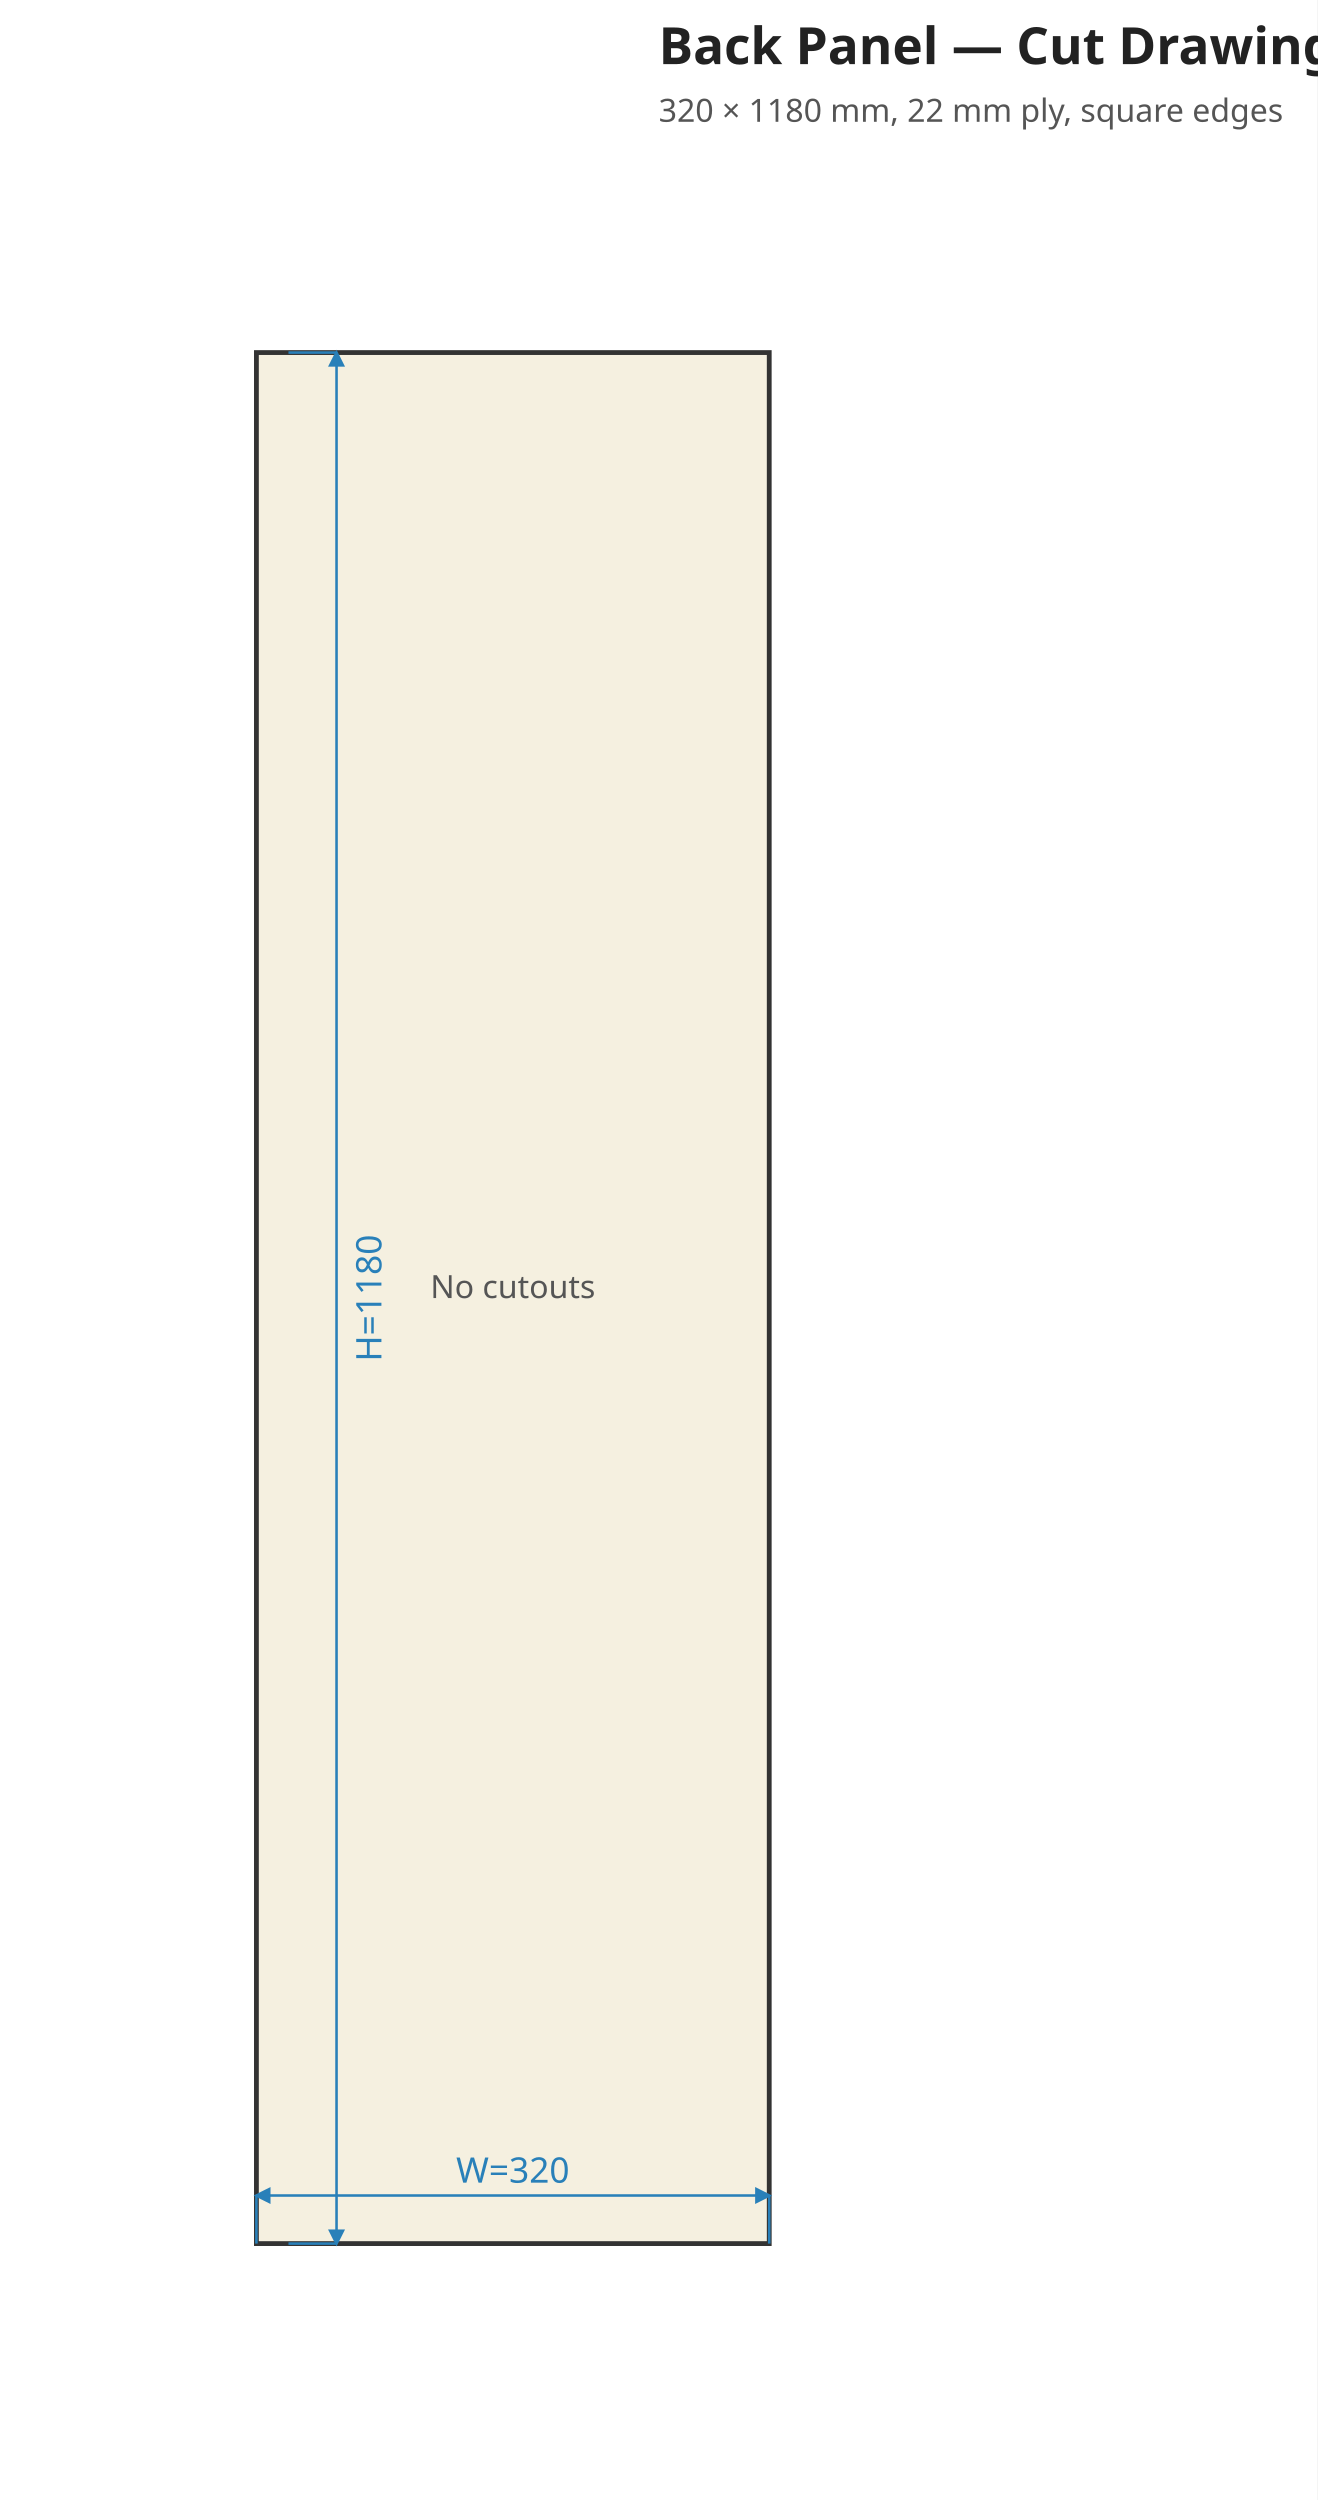
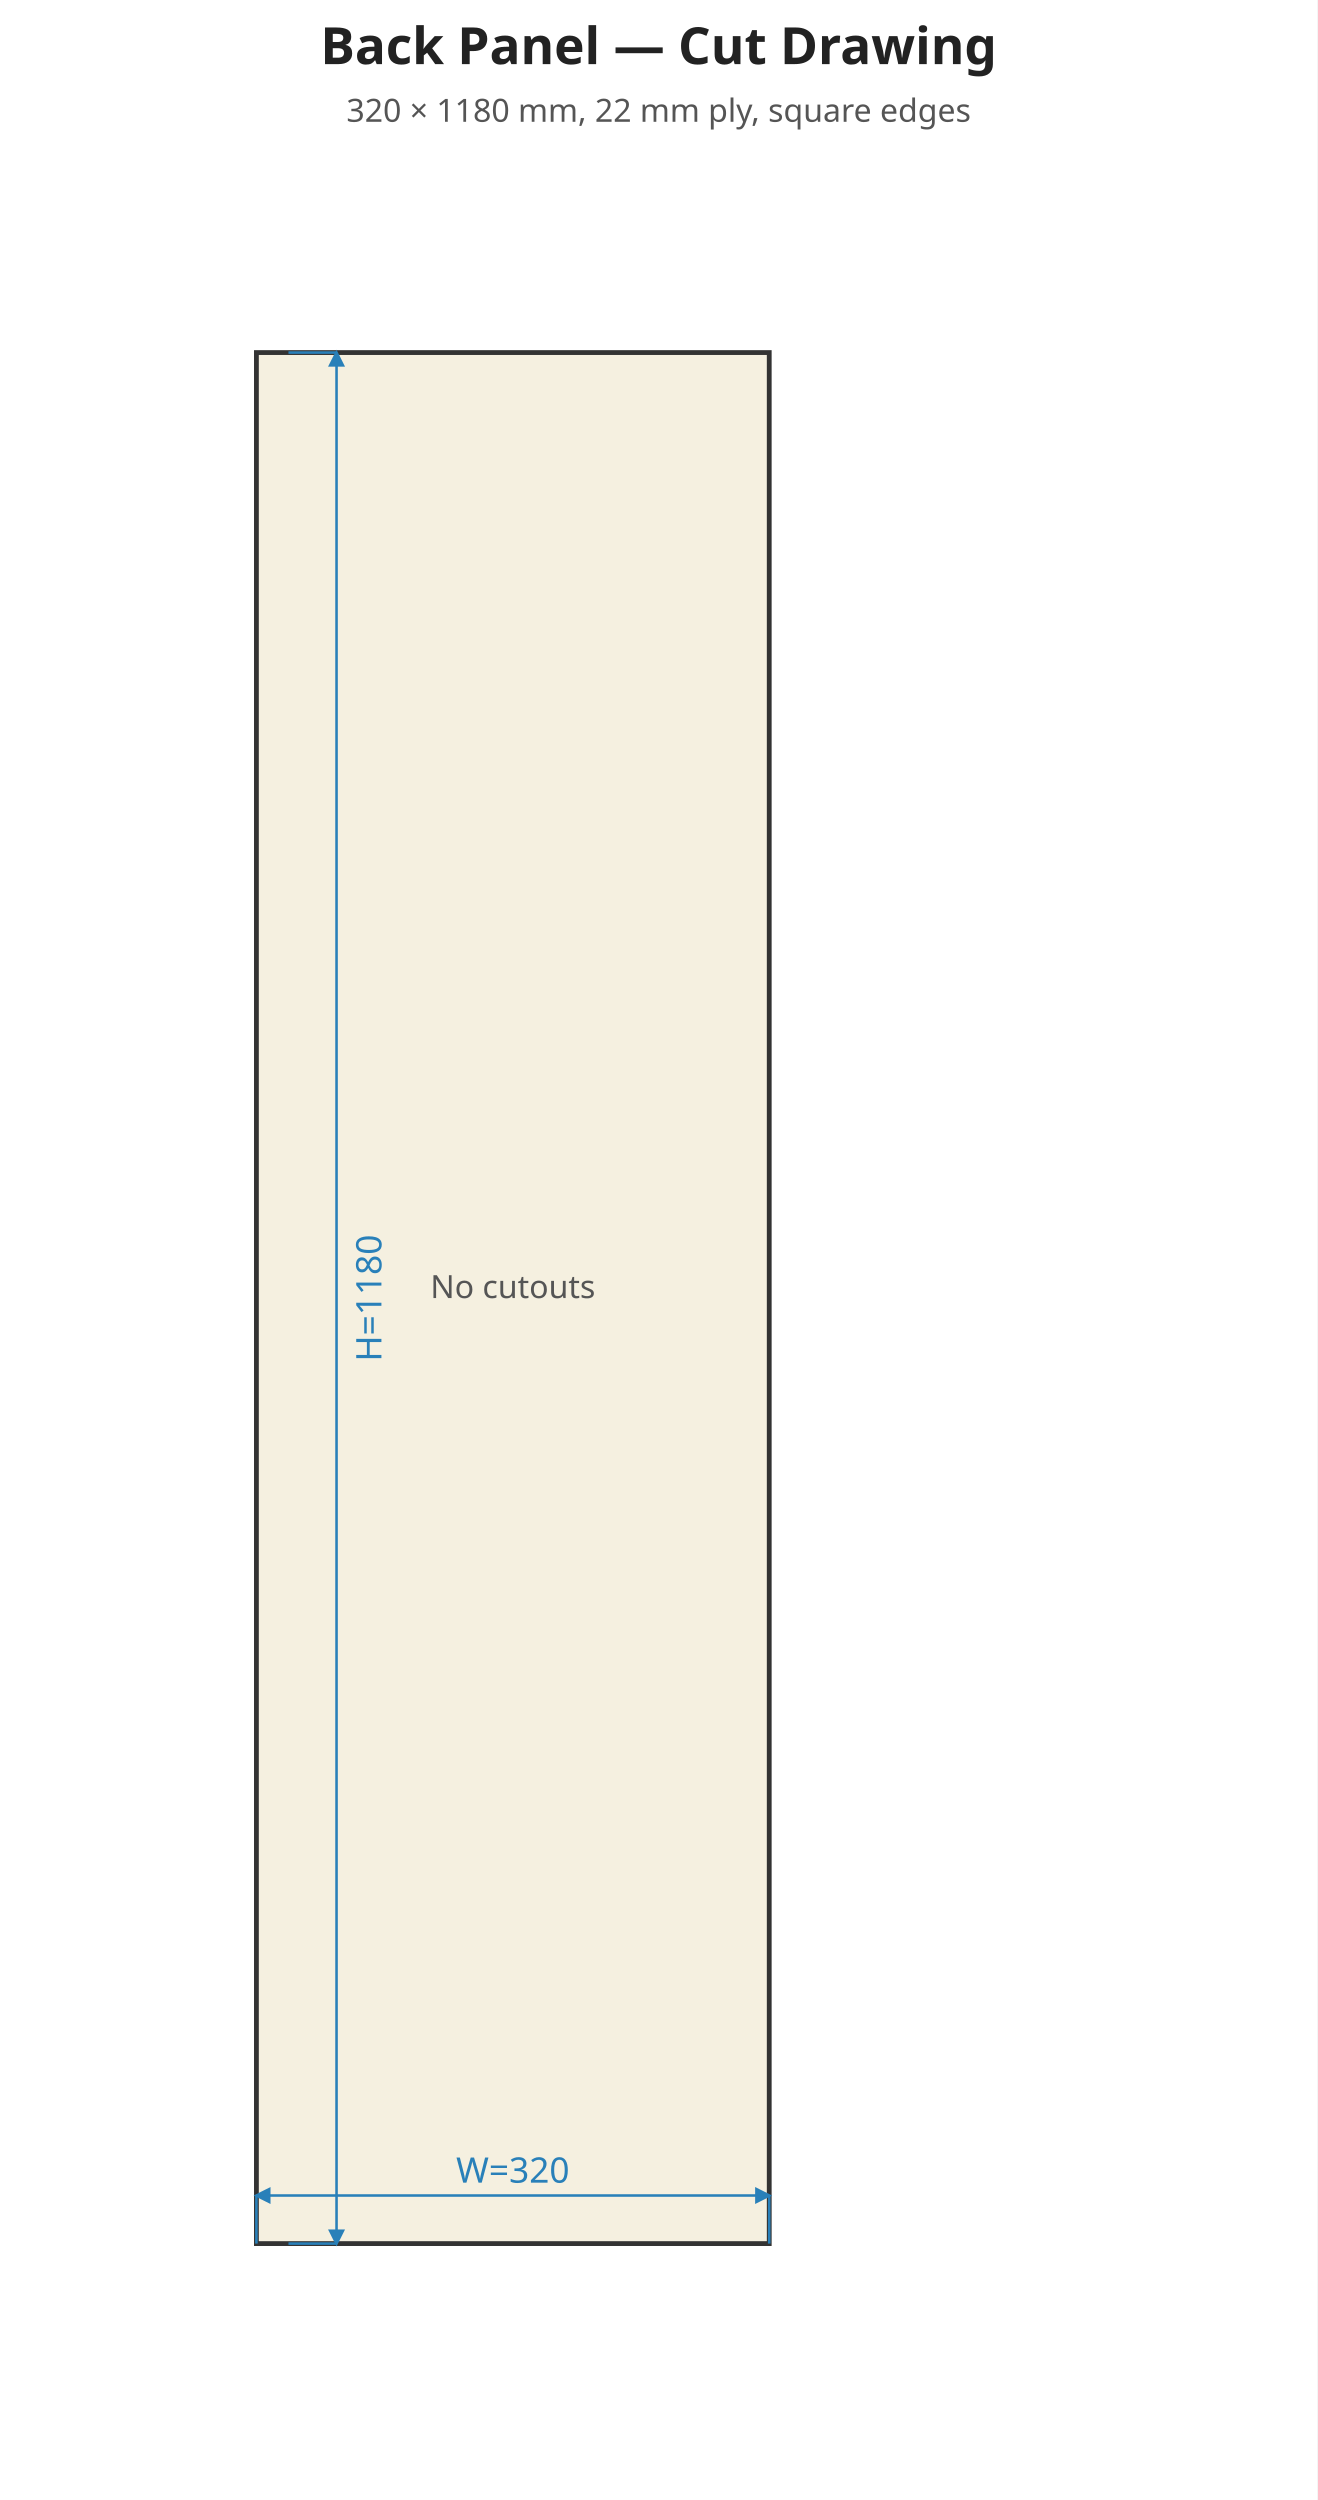
<svg xmlns="http://www.w3.org/2000/svg" width="411" height="780" viewBox="0 0 411 780">
  <style>.panel { fill: #f5f0e0; stroke: #333; stroke-width: 1.5; }
.cutout { fill: none; stroke: #c0392b; stroke-width: 1.2; stroke-dasharray: 6,3; }
.rebate { fill: #faebe0; stroke: #e67e22; stroke-width: 1.0; stroke-dasharray: 4,2; }
.pilot { fill: #333; }
.dim-line { stroke: #2980b9; stroke-width: 0.8; fill: none; }
.dim-text { fill: #2980b9; font-family: sans-serif; font-size: 11px; text-anchor: middle; }
.dim-text-v { fill: #2980b9; font-family: sans-serif; font-size: 11px; text-anchor: middle; }
.label { fill: #333; font-family: sans-serif; font-size: 12px; text-anchor: middle; font-weight: bold; }
.label-sm { fill: #555; font-family: sans-serif; font-size: 10px; text-anchor: middle; }
.label-driver { fill: #c0392b; font-family: sans-serif; font-size: 11px; text-anchor: middle; font-weight: bold; }
- .title-text { fill: #222; font-family: sans-serif; font-size: 16px; font-weight: bold; }
+ .title-text { fill: #222; font-family: sans-serif; font-size: 16px; font-weight: bold; text-anchor: middle; }
+ .subtitle { fill: #555; font-family: sans-serif; font-size: 10px; text-anchor: middle; }
.note { fill: #555; font-family: sans-serif; font-size: 10px; }
.arrow { stroke: #2980b9; stroke-width: 0.8; fill: #2980b9; }
.center-line { stroke: #888; stroke-width: 0.5; stroke-dasharray: 8,3,2,3; }
</style>
  <rect width="411" height="780" fill="white" />
  <text x="205.5" y="20.0" class="title-text">Back Panel — Cut Drawing</text>
-   <text x="205.5" y="38.0" class="note">320 × 1180 mm, 22 mm ply, square edges</text>
+   <text x="205.5" y="38.0" class="subtitle">320 × 1180 mm, 22 mm ply, square edges</text>
  <rect x="80.0" y="110.0" width="160.0" height="590.0" class="panel" />
  <line x1="80.0" y1="700.0" x2="80.0" y2="685.0" class="dim-line" />
  <line x1="240.0" y1="700.0" x2="240.0" y2="685.0" class="dim-line" />
  <line x1="80.0" y1="685.0" x2="240.0" y2="685.0" class="dim-line" />
  <polygon points="80.0,685.0 84.0,683.0 84.0,687.0" class="arrow" />
  <polygon points="240.0,685.0 236.0,683.0 236.0,687.0" class="arrow" />
  <text x="160.0" y="681.0" class="dim-text">W=320</text>
  <line x1="90.0" y1="110.0" x2="105.0" y2="110.0" class="dim-line" />
  <line x1="90.0" y1="700.0" x2="105.0" y2="700.0" class="dim-line" />
  <line x1="105.0" y1="110.0" x2="105.0" y2="700.0" class="dim-line" />
  <polygon points="105.0,110.0 103.0,114.0 107.0,114.0" class="arrow" />
  <polygon points="105.0,700.0 103.0,696.0 107.0,696.0" class="arrow" />
  <text x="119.0" y="405.0" class="dim-text-v" transform="rotate(-90 119.0 405.0)">H=1180</text>
  <text x="160.0" y="405.0" class="label-sm">No cutouts</text>
</svg>
